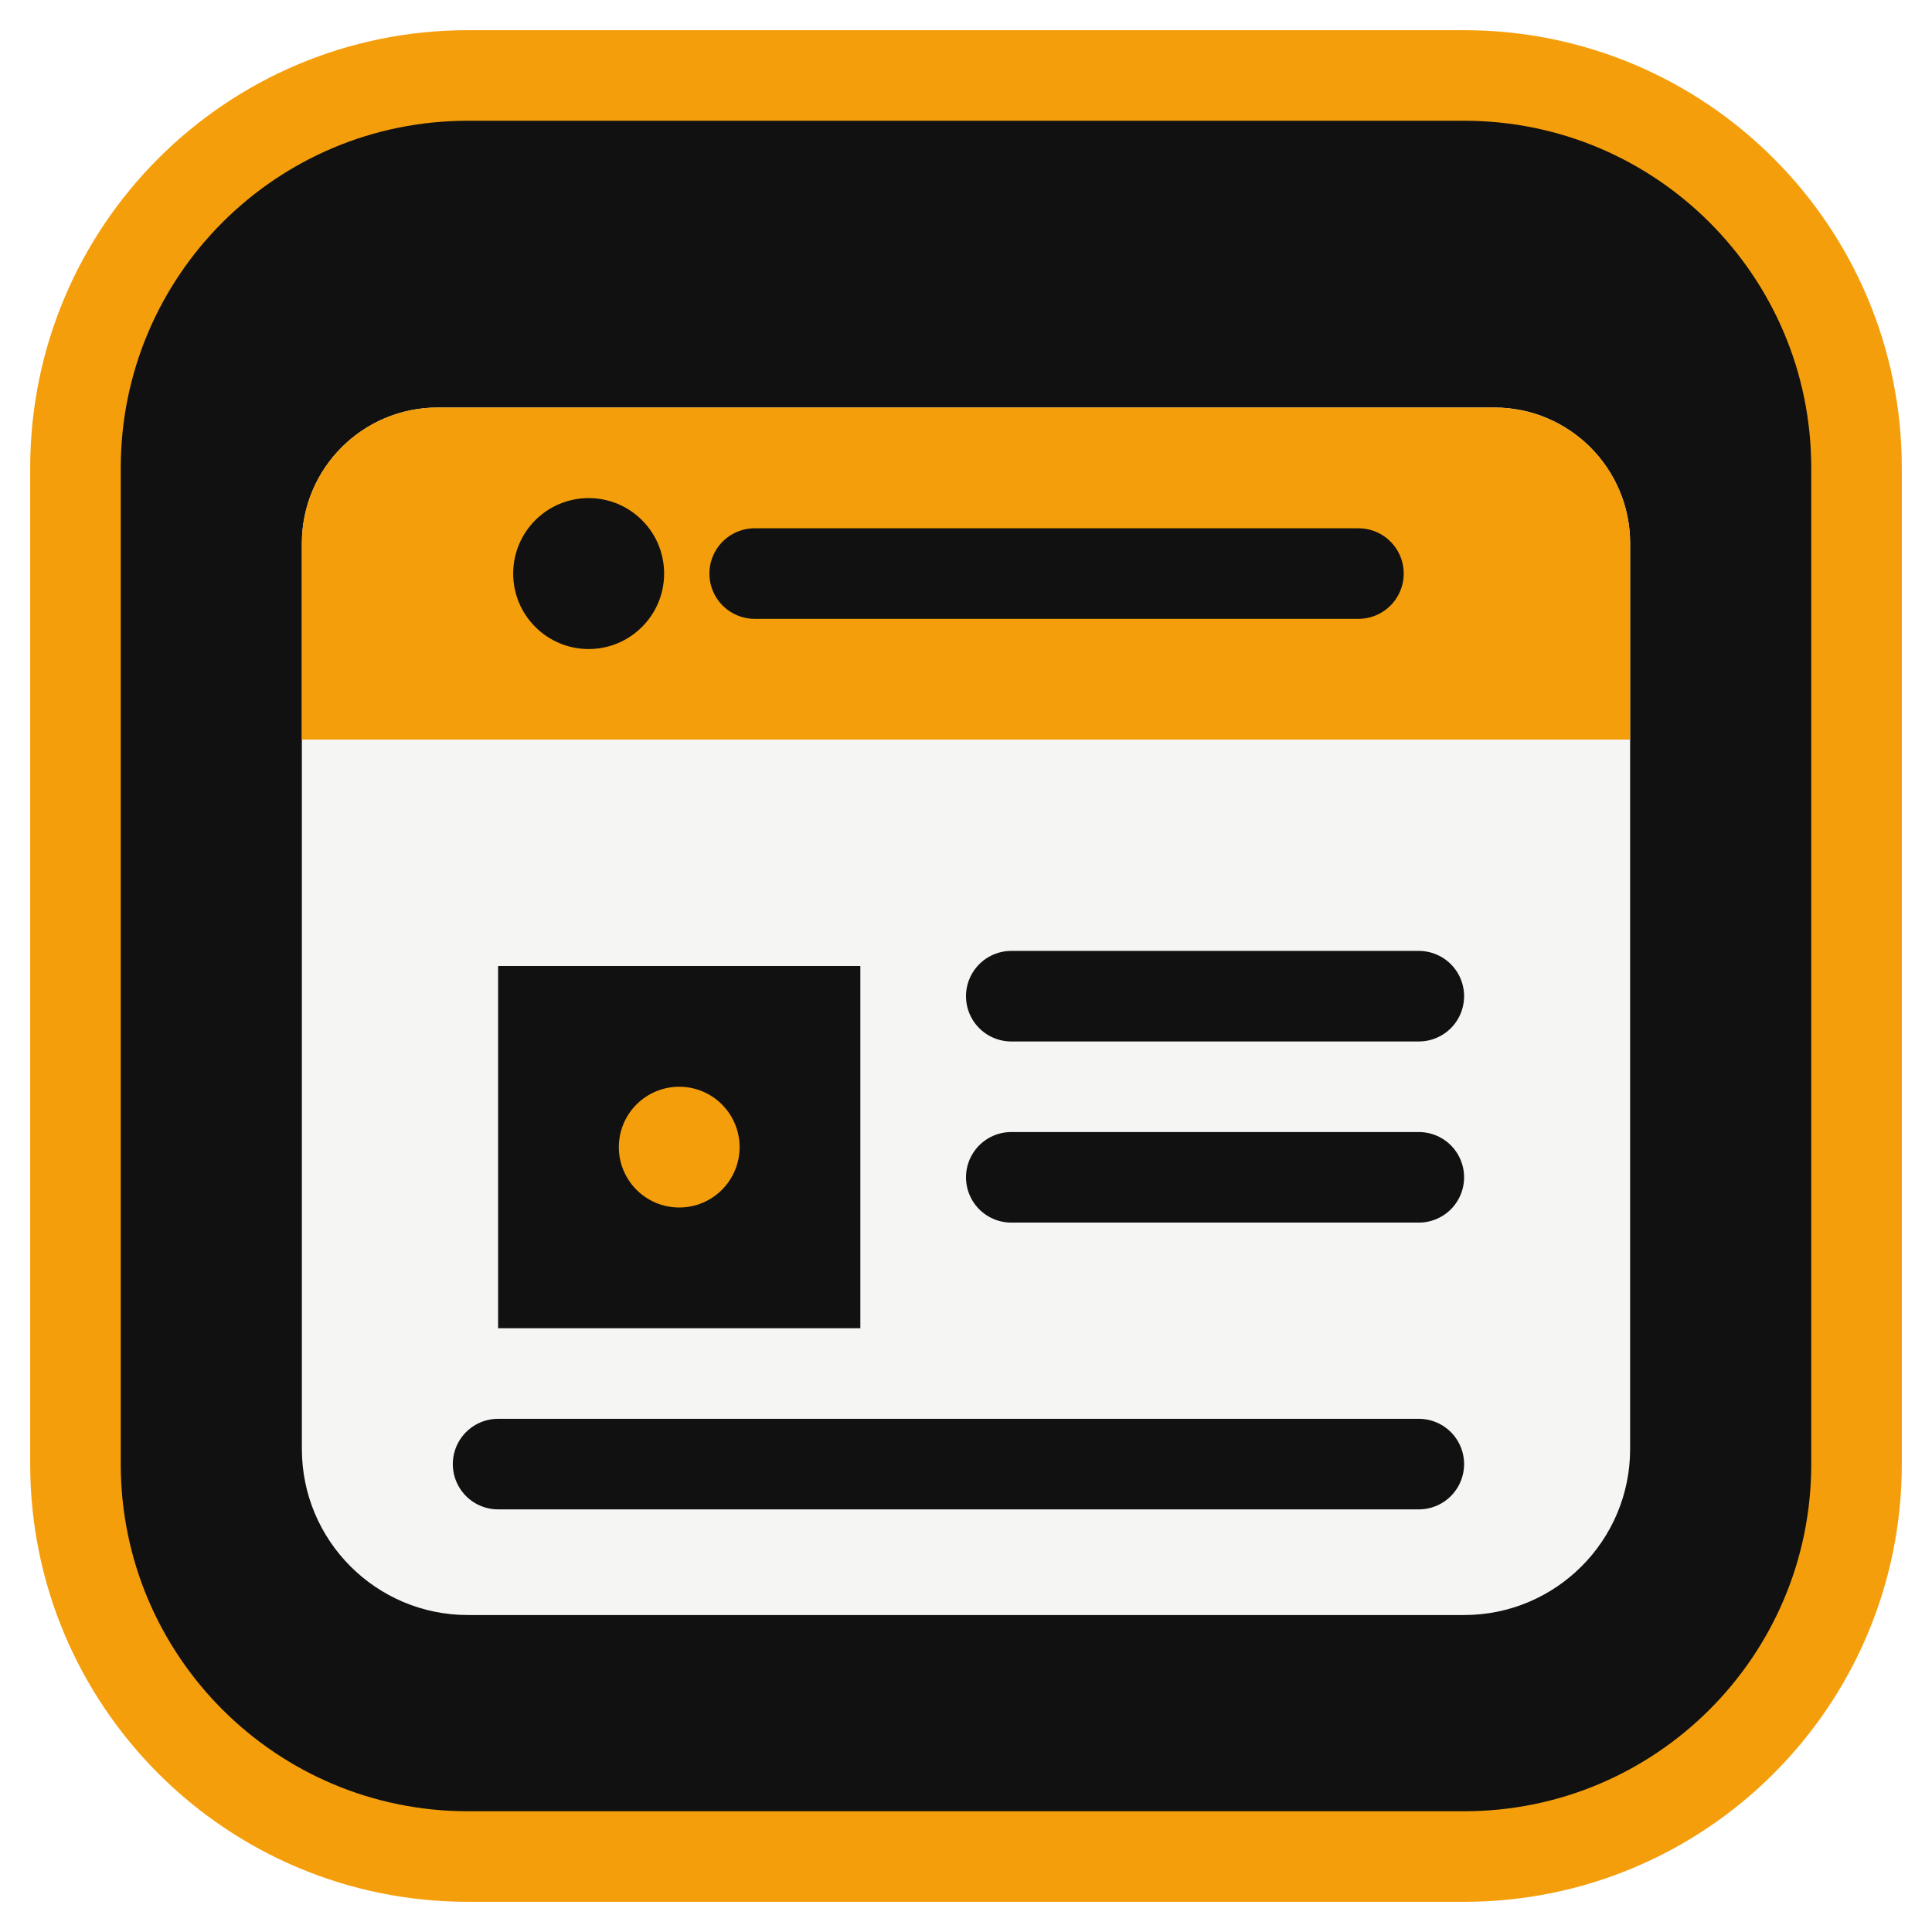
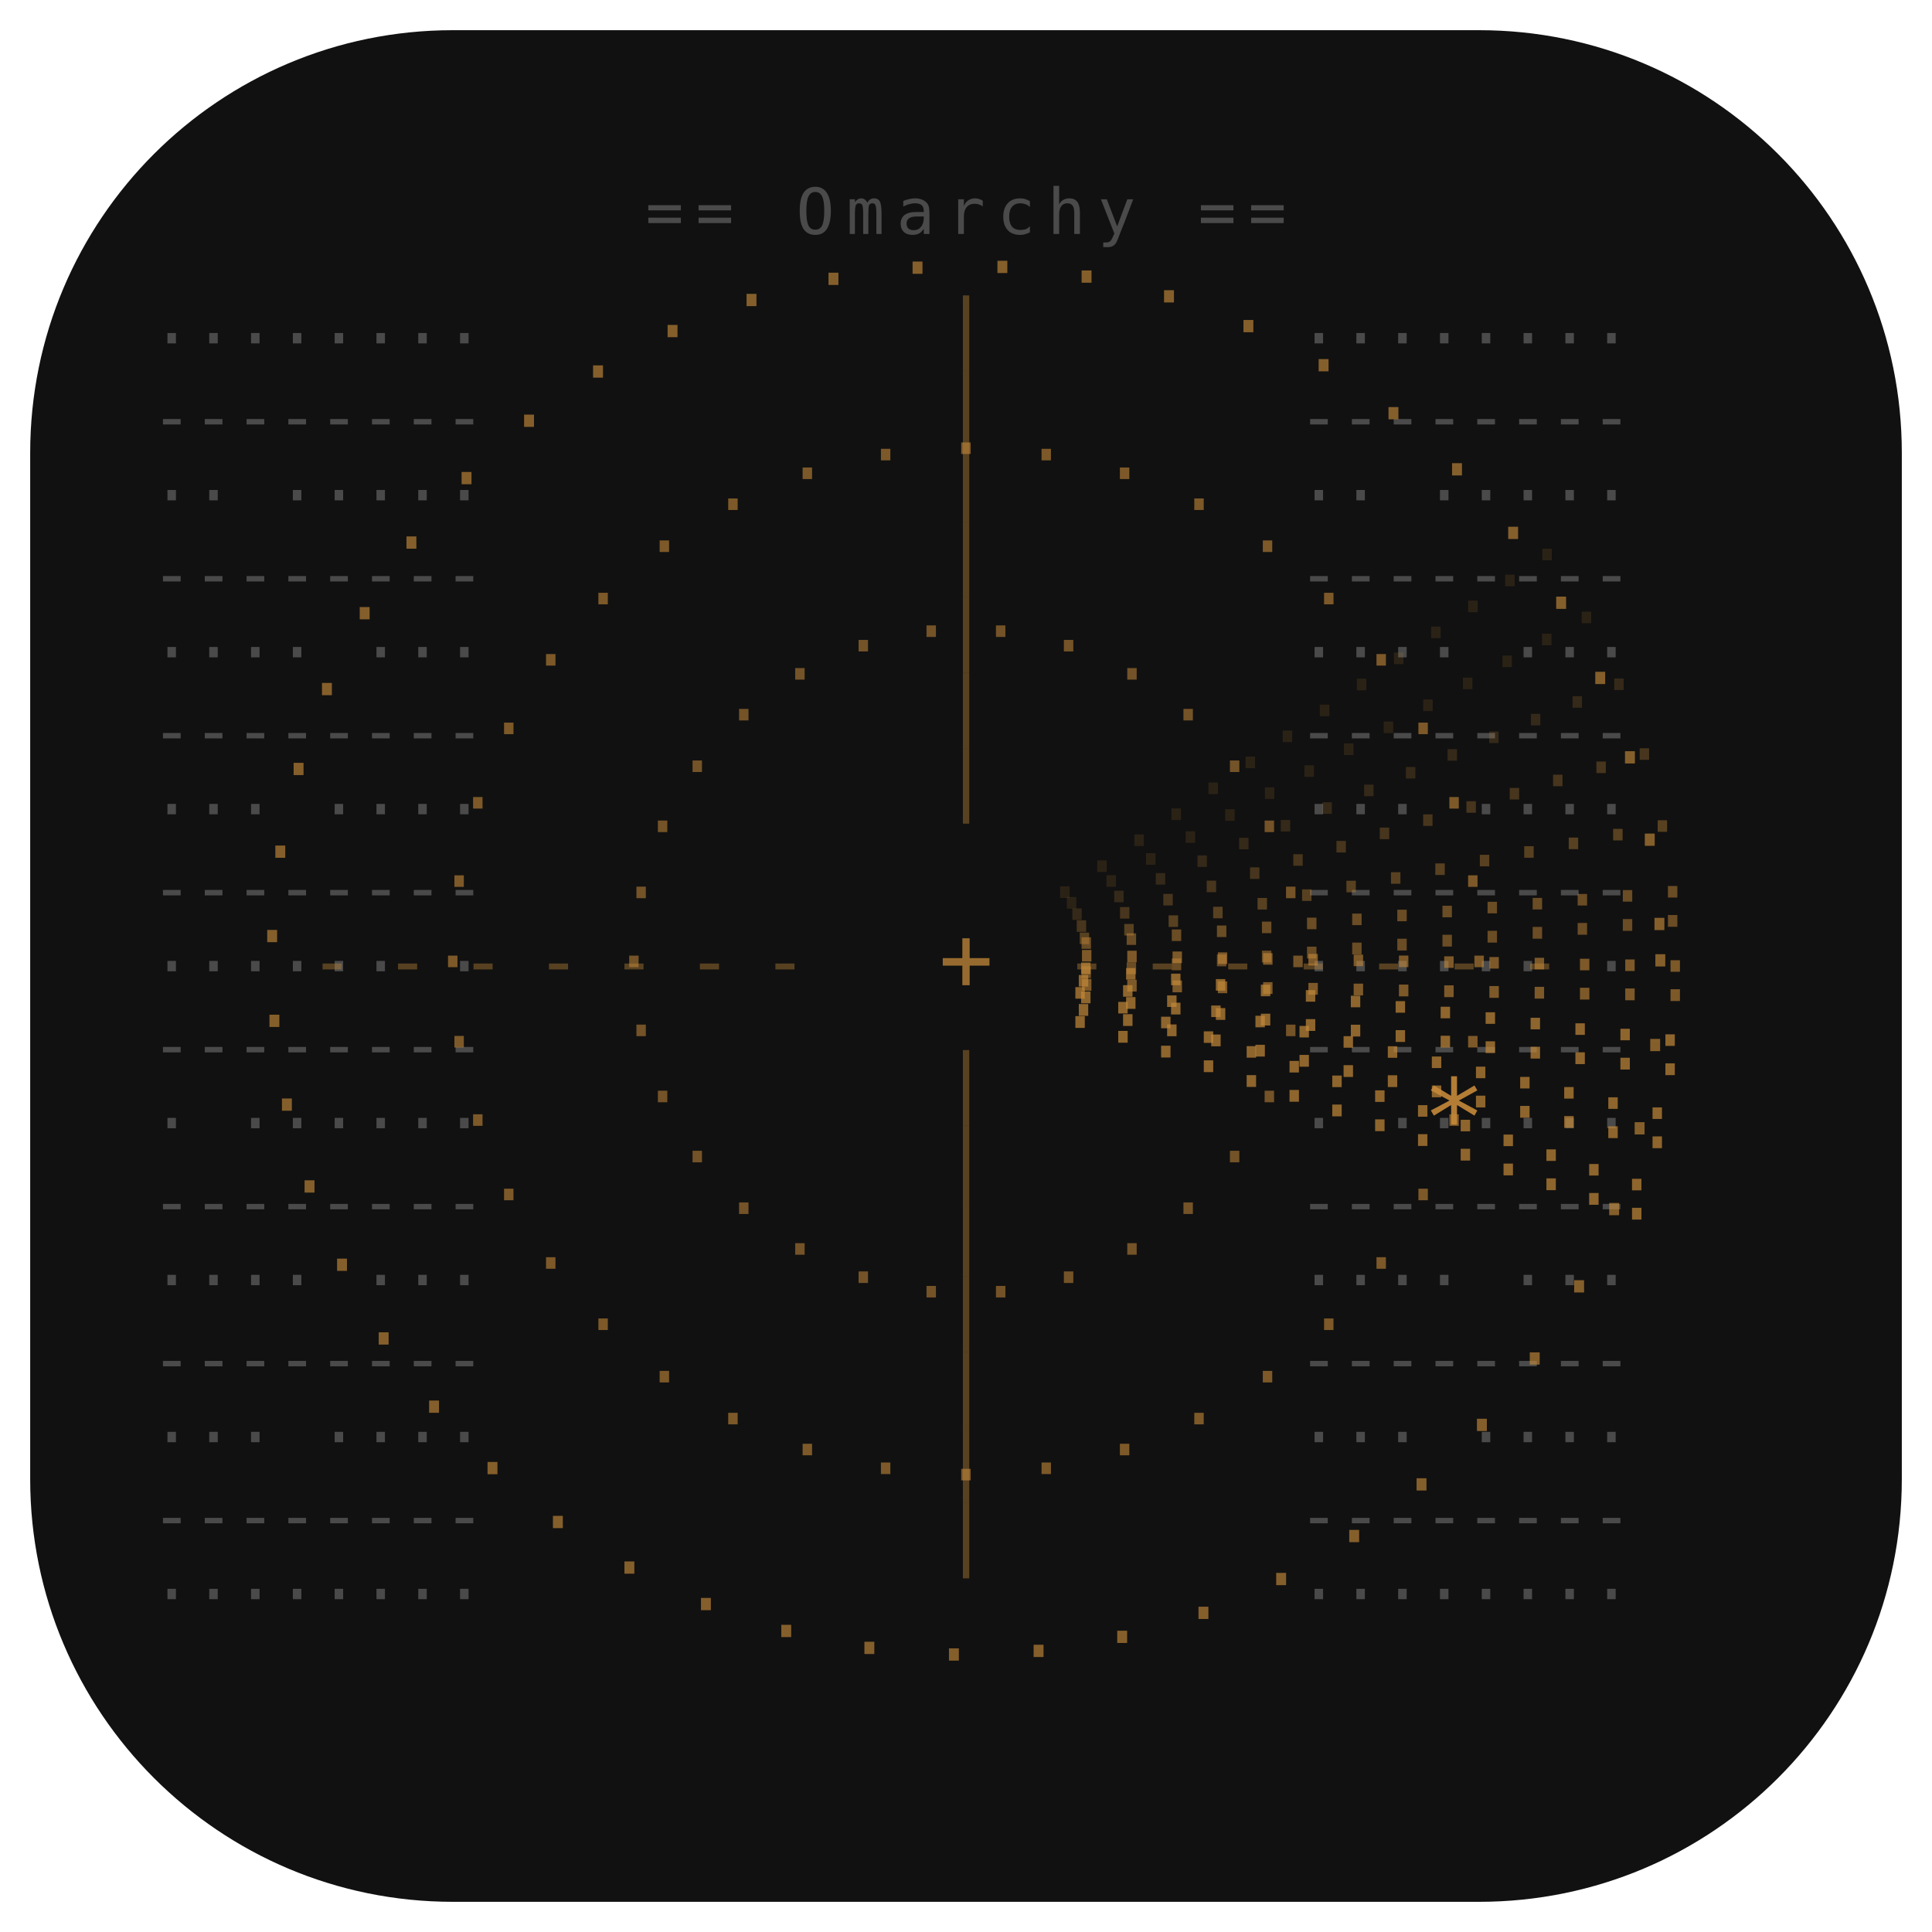
<svg xmlns="http://www.w3.org/2000/svg" viewBox="0 0 128 128" role="img" aria-label="Omarchy News Radar">
-   <rect x="5" y="5" width="118" height="118" rx="26" fill="#111111" stroke="#f59e0b" stroke-width="6" />
-   <path d="M29 27h70a9 9 0 0 1 9 9v60a11 11 0 0 1-11 11H31a11 11 0 0 1-11-11V36a9 9 0 0 1 9-9Z" fill="#f5f5f4" />
-   <path d="M29 27h70a9 9 0 0 1 9 9v13H20V36a9 9 0 0 1 9-9Z" fill="#f59e0b" />
-   <circle cx="39" cy="38" r="5" fill="#111111" />
-   <path d="M50 38h40" stroke="#111111" stroke-width="6" stroke-linecap="round" />
-   <path d="M33 64h24v24H33z" fill="#111111" />
-   <path d="M67 66h27M67 78h27M33 97h61" stroke="#111111" stroke-width="6" stroke-linecap="round" />
-   <circle cx="45" cy="76" r="4" fill="#f59e0b" />
+   <rect x="2" y="2" width="124" height="124" rx="28" fill="#111111" />
+   <g font-family="ui-monospace, SFMono-Regular, Menlo, Consolas, monospace" font-size="4.6" xml:space="preserve">
+     <text x="64" y="15.5" fill="#4a4a4a" font-size="4.2" letter-spacing="0.8" text-anchor="middle">== Omarchy ==</text>
+     <text x="10" y="24.0" fill="#4a4a4a">········</text>
+     <text x="86" y="24.0" fill="#4a4a4a">········</text>
+     <text x="10" y="29.2" fill="#4a4a4a">--------</text>
+     <text x="86" y="29.2" fill="#4a4a4a">--------</text>
+     <text x="10" y="34.4" fill="#4a4a4a">·· ·····</text>
+     <text x="86" y="34.4" fill="#4a4a4a">·· ·····</text>
+     <text x="10" y="39.6" fill="#4a4a4a">--------</text>
+     <text x="86" y="39.6" fill="#4a4a4a">--------</text>
+     <text x="10" y="44.8" fill="#4a4a4a">···· ···</text>
+     <text x="86" y="44.8" fill="#4a4a4a">···· ···</text>
+     <text x="10" y="50.0" fill="#4a4a4a">--------</text>
+     <text x="86" y="50.0" fill="#4a4a4a">--------</text>
+     <text x="10" y="55.2" fill="#4a4a4a">··· ····</text>
+     <text x="86" y="55.2" fill="#4a4a4a">··· ····</text>
+     <text x="10" y="60.4" fill="#4a4a4a">--------</text>
+     <text x="86" y="60.4" fill="#4a4a4a">--------</text>
+     <text x="10" y="65.6" fill="#4a4a4a">······ ·</text>
+     <text x="86" y="65.6" fill="#4a4a4a">······ ·</text>
+     <text x="10" y="70.8" fill="#4a4a4a">--------</text>
+     <text x="86" y="70.8" fill="#4a4a4a">--------</text>
+     <text x="10" y="76.0" fill="#4a4a4a">· ······</text>
+     <text x="86" y="76.0" fill="#4a4a4a">· ······</text>
+     <text x="10" y="81.2" fill="#4a4a4a">--------</text>
+     <text x="86" y="81.2" fill="#4a4a4a">--------</text>
+     <text x="10" y="86.4" fill="#4a4a4a">···· ···</text>
+     <text x="86" y="86.4" fill="#4a4a4a">···· ···</text>
+     <text x="10" y="91.6" fill="#4a4a4a">--------</text>
+     <text x="86" y="91.6" fill="#4a4a4a">--------</text>
+     <text x="10" y="96.8" fill="#4a4a4a">··· ····</text>
+     <text x="86" y="96.8" fill="#4a4a4a">··· ····</text>
+     <text x="10" y="102.0" fill="#4a4a4a">--------</text>
+     <text x="86" y="102.0" fill="#4a4a4a">--------</text>
+     <text x="10" y="107.2" fill="#4a4a4a">········</text>
+     <text x="86" y="107.2" fill="#4a4a4a">········</text>
+     <text x="86.00" y="65.50" fill="#c4893a" fill-opacity="0.55" font-size="5.2" text-anchor="middle">·</text>
+     <text x="85.52" y="70.07" fill="#c4893a" fill-opacity="0.55" font-size="5.2" text-anchor="middle">·</text>
+     <text x="84.10" y="74.45" fill="#c4893a" fill-opacity="0.55" font-size="5.2" text-anchor="middle">·</text>
+     <text x="81.80" y="78.43" fill="#c4893a" fill-opacity="0.55" font-size="5.2" text-anchor="middle">·</text>
+     <text x="78.72" y="81.85" fill="#c4893a" fill-opacity="0.55" font-size="5.2" text-anchor="middle">·</text>
+     <text x="75.00" y="84.55" fill="#c4893a" fill-opacity="0.55" font-size="5.2" text-anchor="middle">·</text>
+     <text x="70.80" y="86.42" fill="#c4893a" fill-opacity="0.55" font-size="5.2" text-anchor="middle">·</text>
+     <text x="66.30" y="87.38" fill="#c4893a" fill-opacity="0.55" font-size="5.2" text-anchor="middle">·</text>
+     <text x="61.70" y="87.38" fill="#c4893a" fill-opacity="0.55" font-size="5.2" text-anchor="middle">·</text>
+     <text x="57.20" y="86.42" fill="#c4893a" fill-opacity="0.55" font-size="5.2" text-anchor="middle">·</text>
+     <text x="53.00" y="84.55" fill="#c4893a" fill-opacity="0.55" font-size="5.2" text-anchor="middle">·</text>
+     <text x="49.28" y="81.85" fill="#c4893a" fill-opacity="0.55" font-size="5.2" text-anchor="middle">·</text>
+     <text x="46.20" y="78.43" fill="#c4893a" fill-opacity="0.55" font-size="5.2" text-anchor="middle">·</text>
+     <text x="43.90" y="74.45" fill="#c4893a" fill-opacity="0.55" font-size="5.2" text-anchor="middle">·</text>
+     <text x="42.48" y="70.07" fill="#c4893a" fill-opacity="0.55" font-size="5.2" text-anchor="middle">·</text>
+     <text x="42.00" y="65.50" fill="#c4893a" fill-opacity="0.55" font-size="5.2" text-anchor="middle">·</text>
+     <text x="42.48" y="60.93" fill="#c4893a" fill-opacity="0.55" font-size="5.2" text-anchor="middle">·</text>
+     <text x="43.90" y="56.55" fill="#c4893a" fill-opacity="0.55" font-size="5.2" text-anchor="middle">·</text>
+     <text x="46.20" y="52.57" fill="#c4893a" fill-opacity="0.55" font-size="5.2" text-anchor="middle">·</text>
+     <text x="49.28" y="49.15" fill="#c4893a" fill-opacity="0.55" font-size="5.2" text-anchor="middle">·</text>
+     <text x="53.00" y="46.45" fill="#c4893a" fill-opacity="0.55" font-size="5.2" text-anchor="middle">·</text>
+     <text x="57.20" y="44.58" fill="#c4893a" fill-opacity="0.55" font-size="5.2" text-anchor="middle">·</text>
+     <text x="61.70" y="43.62" fill="#c4893a" fill-opacity="0.55" font-size="5.2" text-anchor="middle">·</text>
+     <text x="66.30" y="43.62" fill="#c4893a" fill-opacity="0.55" font-size="5.2" text-anchor="middle">·</text>
+     <text x="70.80" y="44.58" fill="#c4893a" fill-opacity="0.55" font-size="5.2" text-anchor="middle">·</text>
+     <text x="75.00" y="46.45" fill="#c4893a" fill-opacity="0.55" font-size="5.2" text-anchor="middle">·</text>
+     <text x="78.72" y="49.15" fill="#c4893a" fill-opacity="0.55" font-size="5.2" text-anchor="middle">·</text>
+     <text x="81.80" y="52.57" fill="#c4893a" fill-opacity="0.55" font-size="5.2" text-anchor="middle">·</text>
+     <text x="84.10" y="56.55" fill="#c4893a" fill-opacity="0.55" font-size="5.2" text-anchor="middle">·</text>
+     <text x="85.52" y="60.93" fill="#c4893a" fill-opacity="0.55" font-size="5.2" text-anchor="middle">·</text>
+     <text x="98.00" y="65.50" fill="#c4893a" fill-opacity="0.6" font-size="5.2" text-anchor="middle">·</text>
+     <text x="97.58" y="70.82" fill="#c4893a" fill-opacity="0.6" font-size="5.2" text-anchor="middle">·</text>
+     <text x="96.34" y="76.01" fill="#c4893a" fill-opacity="0.6" font-size="5.2" text-anchor="middle">·</text>
+     <text x="94.29" y="80.94" fill="#c4893a" fill-opacity="0.6" font-size="5.2" text-anchor="middle">·</text>
+     <text x="91.51" y="85.48" fill="#c4893a" fill-opacity="0.6" font-size="5.2" text-anchor="middle">·</text>
+     <text x="88.04" y="89.54" fill="#c4893a" fill-opacity="0.6" font-size="5.2" text-anchor="middle">·</text>
+     <text x="83.98" y="93.01" fill="#c4893a" fill-opacity="0.6" font-size="5.2" text-anchor="middle">·</text>
+     <text x="79.44" y="95.79" fill="#c4893a" fill-opacity="0.6" font-size="5.2" text-anchor="middle">·</text>
+     <text x="74.51" y="97.84" fill="#c4893a" fill-opacity="0.6" font-size="5.2" text-anchor="middle">·</text>
+     <text x="69.32" y="99.08" fill="#c4893a" fill-opacity="0.6" font-size="5.2" text-anchor="middle">·</text>
+     <text x="64.00" y="99.50" fill="#c4893a" fill-opacity="0.6" font-size="5.2" text-anchor="middle">·</text>
+     <text x="58.68" y="99.08" fill="#c4893a" fill-opacity="0.6" font-size="5.2" text-anchor="middle">·</text>
+     <text x="53.49" y="97.84" fill="#c4893a" fill-opacity="0.6" font-size="5.2" text-anchor="middle">·</text>
+     <text x="48.56" y="95.79" fill="#c4893a" fill-opacity="0.6" font-size="5.2" text-anchor="middle">·</text>
+     <text x="44.02" y="93.01" fill="#c4893a" fill-opacity="0.6" font-size="5.2" text-anchor="middle">·</text>
+     <text x="39.96" y="89.54" fill="#c4893a" fill-opacity="0.6" font-size="5.2" text-anchor="middle">·</text>
+     <text x="36.49" y="85.48" fill="#c4893a" fill-opacity="0.6" font-size="5.2" text-anchor="middle">·</text>
+     <text x="33.71" y="80.94" fill="#c4893a" fill-opacity="0.6" font-size="5.2" text-anchor="middle">·</text>
+     <text x="31.66" y="76.01" fill="#c4893a" fill-opacity="0.6" font-size="5.2" text-anchor="middle">·</text>
+     <text x="30.42" y="70.82" fill="#c4893a" fill-opacity="0.6" font-size="5.2" text-anchor="middle">·</text>
+     <text x="30.00" y="65.50" fill="#c4893a" fill-opacity="0.6" font-size="5.2" text-anchor="middle">·</text>
+     <text x="30.42" y="60.18" fill="#c4893a" fill-opacity="0.6" font-size="5.2" text-anchor="middle">·</text>
+     <text x="31.66" y="54.99" fill="#c4893a" fill-opacity="0.6" font-size="5.2" text-anchor="middle">·</text>
+     <text x="33.71" y="50.06" fill="#c4893a" fill-opacity="0.6" font-size="5.2" text-anchor="middle">·</text>
+     <text x="36.49" y="45.52" fill="#c4893a" fill-opacity="0.6" font-size="5.2" text-anchor="middle">·</text>
+     <text x="39.96" y="41.46" fill="#c4893a" fill-opacity="0.6" font-size="5.2" text-anchor="middle">·</text>
+     <text x="44.02" y="37.99" fill="#c4893a" fill-opacity="0.6" font-size="5.2" text-anchor="middle">·</text>
+     <text x="48.56" y="35.21" fill="#c4893a" fill-opacity="0.6" font-size="5.2" text-anchor="middle">·</text>
+     <text x="53.49" y="33.16" fill="#c4893a" fill-opacity="0.6" font-size="5.2" text-anchor="middle">·</text>
+     <text x="58.68" y="31.92" fill="#c4893a" fill-opacity="0.6" font-size="5.2" text-anchor="middle">·</text>
+     <text x="64.00" y="31.50" fill="#c4893a" fill-opacity="0.6" font-size="5.2" text-anchor="middle">·</text>
+     <text x="69.32" y="31.92" fill="#c4893a" fill-opacity="0.6" font-size="5.2" text-anchor="middle">·</text>
+     <text x="74.51" y="33.16" fill="#c4893a" fill-opacity="0.6" font-size="5.2" text-anchor="middle">·</text>
+     <text x="79.44" y="35.21" fill="#c4893a" fill-opacity="0.6" font-size="5.2" text-anchor="middle">·</text>
+     <text x="83.98" y="37.99" fill="#c4893a" fill-opacity="0.6" font-size="5.2" text-anchor="middle">·</text>
+     <text x="88.04" y="41.46" fill="#c4893a" fill-opacity="0.6" font-size="5.2" text-anchor="middle">·</text>
+     <text x="91.51" y="45.52" fill="#c4893a" fill-opacity="0.6" font-size="5.2" text-anchor="middle">·</text>
+     <text x="94.29" y="50.06" fill="#c4893a" fill-opacity="0.6" font-size="5.2" text-anchor="middle">·</text>
+     <text x="96.34" y="54.99" fill="#c4893a" fill-opacity="0.6" font-size="5.2" text-anchor="middle">·</text>
+     <text x="97.58" y="60.18" fill="#c4893a" fill-opacity="0.6" font-size="5.2" text-anchor="middle">·</text>
+     <text x="110.00" y="65.50" fill="#c4893a" fill-opacity="0.65" font-size="5.4" text-anchor="middle">·</text>
+     <text x="109.66" y="71.11" fill="#c4893a" fill-opacity="0.65" font-size="5.4" text-anchor="middle">·</text>
+     <text x="108.63" y="76.63" fill="#c4893a" fill-opacity="0.65" font-size="5.4" text-anchor="middle">·</text>
+     <text x="106.94" y="81.98" fill="#c4893a" fill-opacity="0.65" font-size="5.4" text-anchor="middle">·</text>
+     <text x="104.62" y="87.10" fill="#c4893a" fill-opacity="0.65" font-size="5.4" text-anchor="middle">·</text>
+     <text x="101.68" y="91.88" fill="#c4893a" fill-opacity="0.65" font-size="5.4" text-anchor="middle">·</text>
+     <text x="98.18" y="96.28" fill="#c4893a" fill-opacity="0.65" font-size="5.4" text-anchor="middle">·</text>
+     <text x="94.18" y="100.22" fill="#c4893a" fill-opacity="0.65" font-size="5.4" text-anchor="middle">·</text>
+     <text x="89.72" y="103.64" fill="#c4893a" fill-opacity="0.65" font-size="5.4" text-anchor="middle">·</text>
+     <text x="84.88" y="106.49" fill="#c4893a" fill-opacity="0.65" font-size="5.4" text-anchor="middle">·</text>
+     <text x="79.73" y="108.73" fill="#c4893a" fill-opacity="0.65" font-size="5.4" text-anchor="middle">·</text>
+     <text x="74.35" y="110.32" fill="#c4893a" fill-opacity="0.65" font-size="5.4" text-anchor="middle">·</text>
+     <text x="68.81" y="111.25" fill="#c4893a" fill-opacity="0.65" font-size="5.4" text-anchor="middle">·</text>
+     <text x="63.20" y="111.49" fill="#c4893a" fill-opacity="0.65" font-size="5.4" text-anchor="middle">·</text>
+     <text x="57.60" y="111.05" fill="#c4893a" fill-opacity="0.65" font-size="5.4" text-anchor="middle">·</text>
+     <text x="52.09" y="109.93" fill="#c4893a" fill-opacity="0.65" font-size="5.4" text-anchor="middle">·</text>
+     <text x="46.77" y="108.15" fill="#c4893a" fill-opacity="0.65" font-size="5.4" text-anchor="middle">·</text>
+     <text x="41.70" y="105.73" fill="#c4893a" fill-opacity="0.65" font-size="5.4" text-anchor="middle">·</text>
+     <text x="36.96" y="102.71" fill="#c4893a" fill-opacity="0.65" font-size="5.4" text-anchor="middle">·</text>
+     <text x="32.63" y="99.14" fill="#c4893a" fill-opacity="0.65" font-size="5.4" text-anchor="middle">·</text>
+     <text x="28.76" y="95.07" fill="#c4893a" fill-opacity="0.65" font-size="5.4" text-anchor="middle">·</text>
+     <text x="25.42" y="90.55" fill="#c4893a" fill-opacity="0.65" font-size="5.4" text-anchor="middle">·</text>
+     <text x="22.66" y="85.67" fill="#c4893a" fill-opacity="0.65" font-size="5.4" text-anchor="middle">·</text>
+     <text x="20.51" y="80.48" fill="#c4893a" fill-opacity="0.65" font-size="5.4" text-anchor="middle">·</text>
+     <text x="19.01" y="75.06" fill="#c4893a" fill-opacity="0.65" font-size="5.4" text-anchor="middle">·</text>
+     <text x="18.18" y="69.51" fill="#c4893a" fill-opacity="0.65" font-size="5.4" text-anchor="middle">·</text>
+     <text x="18.03" y="63.89" fill="#c4893a" fill-opacity="0.65" font-size="5.4" text-anchor="middle">·</text>
+     <text x="18.57" y="58.30" fill="#c4893a" fill-opacity="0.65" font-size="5.4" text-anchor="middle">·</text>
+     <text x="19.78" y="52.82" fill="#c4893a" fill-opacity="0.65" font-size="5.4" text-anchor="middle">·</text>
+     <text x="21.66" y="47.53" fill="#c4893a" fill-opacity="0.65" font-size="5.4" text-anchor="middle">·</text>
+     <text x="24.16" y="42.50" fill="#c4893a" fill-opacity="0.65" font-size="5.4" text-anchor="middle">·</text>
+     <text x="27.26" y="37.82" fill="#c4893a" fill-opacity="0.65" font-size="5.4" text-anchor="middle">·</text>
+     <text x="30.91" y="33.55" fill="#c4893a" fill-opacity="0.65" font-size="5.4" text-anchor="middle">·</text>
+     <text x="35.05" y="29.75" fill="#c4893a" fill-opacity="0.65" font-size="5.4" text-anchor="middle">·</text>
+     <text x="39.62" y="26.49" fill="#c4893a" fill-opacity="0.65" font-size="5.4" text-anchor="middle">·</text>
+     <text x="44.56" y="23.81" fill="#c4893a" fill-opacity="0.65" font-size="5.4" text-anchor="middle">·</text>
+     <text x="49.79" y="21.75" fill="#c4893a" fill-opacity="0.65" font-size="5.4" text-anchor="middle">·</text>
+     <text x="55.22" y="20.35" fill="#c4893a" fill-opacity="0.65" font-size="5.4" text-anchor="middle">·</text>
+     <text x="60.79" y="19.61" fill="#c4893a" fill-opacity="0.65" font-size="5.4" text-anchor="middle">·</text>
+     <text x="66.41" y="19.56" fill="#c4893a" fill-opacity="0.65" font-size="5.4" text-anchor="middle">·</text>
+     <text x="71.99" y="20.20" fill="#c4893a" fill-opacity="0.65" font-size="5.4" text-anchor="middle">·</text>
+     <text x="77.45" y="21.51" fill="#c4893a" fill-opacity="0.65" font-size="5.4" text-anchor="middle">·</text>
+     <text x="82.71" y="23.48" fill="#c4893a" fill-opacity="0.65" font-size="5.4" text-anchor="middle">·</text>
+     <text x="87.69" y="26.07" fill="#c4893a" fill-opacity="0.65" font-size="5.4" text-anchor="middle">·</text>
+     <text x="92.32" y="29.25" fill="#c4893a" fill-opacity="0.65" font-size="5.4" text-anchor="middle">·</text>
+     <text x="96.53" y="32.97" fill="#c4893a" fill-opacity="0.65" font-size="5.4" text-anchor="middle">·</text>
+     <text x="100.25" y="37.18" fill="#c4893a" fill-opacity="0.65" font-size="5.4" text-anchor="middle">·</text>
+     <text x="103.43" y="41.81" fill="#c4893a" fill-opacity="0.65" font-size="5.4" text-anchor="middle">·</text>
+     <text x="106.02" y="46.79" fill="#c4893a" fill-opacity="0.65" font-size="5.4" text-anchor="middle">·</text>
+     <text x="107.99" y="52.05" fill="#c4893a" fill-opacity="0.65" font-size="5.4" text-anchor="middle">·</text>
+     <text x="109.30" y="57.51" fill="#c4893a" fill-opacity="0.65" font-size="5.4" text-anchor="middle">·</text>
+     <text x="109.94" y="63.09" fill="#c4893a" fill-opacity="0.65" font-size="5.4" text-anchor="middle">·</text>
+     <text x="22" y="65.4" fill="#c4893a" fill-opacity="0.4" font-size="5" text-anchor="middle">-</text>
+     <text x="27" y="65.4" fill="#c4893a" fill-opacity="0.4" font-size="5" text-anchor="middle">-</text>
+     <text x="32" y="65.4" fill="#c4893a" fill-opacity="0.4" font-size="5" text-anchor="middle">-</text>
+     <text x="37" y="65.4" fill="#c4893a" fill-opacity="0.4" font-size="5" text-anchor="middle">-</text>
+     <text x="42" y="65.4" fill="#c4893a" fill-opacity="0.4" font-size="5" text-anchor="middle">-</text>
+     <text x="47" y="65.4" fill="#c4893a" fill-opacity="0.4" font-size="5" text-anchor="middle">-</text>
+     <text x="52" y="65.4" fill="#c4893a" fill-opacity="0.4" font-size="5" text-anchor="middle">-</text>
+     <text x="72" y="65.4" fill="#c4893a" fill-opacity="0.4" font-size="5" text-anchor="middle">-</text>
+     <text x="77" y="65.4" fill="#c4893a" fill-opacity="0.4" font-size="5" text-anchor="middle">-</text>
+     <text x="82" y="65.4" fill="#c4893a" fill-opacity="0.4" font-size="5" text-anchor="middle">-</text>
+     <text x="87" y="65.4" fill="#c4893a" fill-opacity="0.4" font-size="5" text-anchor="middle">-</text>
+     <text x="92" y="65.4" fill="#c4893a" fill-opacity="0.4" font-size="5" text-anchor="middle">-</text>
+     <text x="97" y="65.4" fill="#c4893a" fill-opacity="0.4" font-size="5" text-anchor="middle">-</text>
+     <text x="102" y="65.4" fill="#c4893a" fill-opacity="0.4" font-size="5" text-anchor="middle">-</text>
+     <text x="64.0" y="23.4" fill="#c4893a" fill-opacity="0.4" font-size="5" text-anchor="middle">|</text>
+     <text x="64.0" y="28.4" fill="#c4893a" fill-opacity="0.4" font-size="5" text-anchor="middle">|</text>
+     <text x="64.0" y="33.4" fill="#c4893a" fill-opacity="0.4" font-size="5" text-anchor="middle">|</text>
+     <text x="64.0" y="38.4" fill="#c4893a" fill-opacity="0.4" font-size="5" text-anchor="middle">|</text>
+     <text x="64.0" y="43.4" fill="#c4893a" fill-opacity="0.4" font-size="5" text-anchor="middle">|</text>
+     <text x="64.0" y="48.4" fill="#c4893a" fill-opacity="0.4" font-size="5" text-anchor="middle">|</text>
+     <text x="64.0" y="53.4" fill="#c4893a" fill-opacity="0.4" font-size="5" text-anchor="middle">|</text>
+     <text x="64.0" y="73.4" fill="#c4893a" fill-opacity="0.4" font-size="5" text-anchor="middle">|</text>
+     <text x="64.0" y="78.4" fill="#c4893a" fill-opacity="0.4" font-size="5" text-anchor="middle">|</text>
+     <text x="64.0" y="83.4" fill="#c4893a" fill-opacity="0.4" font-size="5" text-anchor="middle">|</text>
+     <text x="64.0" y="88.4" fill="#c4893a" fill-opacity="0.4" font-size="5" text-anchor="middle">|</text>
+     <text x="64.0" y="93.4" fill="#c4893a" fill-opacity="0.4" font-size="5" text-anchor="middle">|</text>
+     <text x="64.0" y="98.4" fill="#c4893a" fill-opacity="0.4" font-size="5" text-anchor="middle">|</text>
+     <text x="64.0" y="103.4" fill="#c4893a" fill-opacity="0.4" font-size="5" text-anchor="middle">|</text>
+     <text x="64.0" y="65.6" fill="#c4893a" fill-opacity="0.75" font-size="6" text-anchor="middle">+</text>
+     <text x="70.55" y="60.91" fill="#c4893a" fill-opacity="0.15" font-size="5.2" text-anchor="middle">·</text>
+     <text x="71.00" y="61.62" fill="#c4893a" fill-opacity="0.15" font-size="5.2" text-anchor="middle">·</text>
+     <text x="71.36" y="62.37" fill="#c4893a" fill-opacity="0.20" font-size="5.2" text-anchor="middle">·</text>
+     <text x="71.65" y="63.16" fill="#c4893a" fill-opacity="0.30" font-size="5.2" text-anchor="middle">·</text>
+     <text x="71.85" y="63.97" fill="#c4893a" fill-opacity="0.40" font-size="5.2" text-anchor="middle">·</text>
+     <text x="71.97" y="64.80" fill="#c4893a" fill-opacity="0.50" font-size="5.2" text-anchor="middle">:</text>
+     <text x="72.00" y="65.64" fill="#c4893a" fill-opacity="0.60" font-size="5.2" text-anchor="middle">:</text>
+     <text x="71.94" y="66.47" fill="#c4893a" fill-opacity="0.70" font-size="5.2" text-anchor="middle">:</text>
+     <text x="71.79" y="67.30" fill="#c4893a" fill-opacity="0.70" font-size="5.2" text-anchor="middle">:</text>
+     <text x="71.56" y="68.10" fill="#c4893a" fill-opacity="0.70" font-size="5.2" text-anchor="middle">:</text>
+     <text x="73.01" y="59.19" fill="#c4893a" fill-opacity="0.15" font-size="5.2" text-anchor="middle">·</text>
+     <text x="73.62" y="60.17" fill="#c4893a" fill-opacity="0.15" font-size="5.2" text-anchor="middle">·</text>
+     <text x="74.13" y="61.20" fill="#c4893a" fill-opacity="0.20" font-size="5.2" text-anchor="middle">·</text>
+     <text x="74.52" y="62.28" fill="#c4893a" fill-opacity="0.30" font-size="5.2" text-anchor="middle">·</text>
+     <text x="74.80" y="63.40" fill="#c4893a" fill-opacity="0.40" font-size="5.2" text-anchor="middle">·</text>
+     <text x="74.96" y="64.54" fill="#c4893a" fill-opacity="0.50" font-size="5.2" text-anchor="middle">:</text>
+     <text x="75.00" y="65.69" fill="#c4893a" fill-opacity="0.60" font-size="5.2" text-anchor="middle">:</text>
+     <text x="74.92" y="66.84" fill="#c4893a" fill-opacity="0.70" font-size="5.2" text-anchor="middle">:</text>
+     <text x="74.72" y="67.97" fill="#c4893a" fill-opacity="0.70" font-size="5.2" text-anchor="middle">:</text>
+     <text x="74.40" y="69.08" fill="#c4893a" fill-opacity="0.70" font-size="5.2" text-anchor="middle">:</text>
+     <text x="75.47" y="57.47" fill="#c4893a" fill-opacity="0.15" font-size="5.2" text-anchor="middle">·</text>
+     <text x="76.24" y="58.71" fill="#c4893a" fill-opacity="0.15" font-size="5.2" text-anchor="middle">·</text>
+     <text x="76.89" y="60.03" fill="#c4893a" fill-opacity="0.20" font-size="5.2" text-anchor="middle">·</text>
+     <text x="77.39" y="61.41" fill="#c4893a" fill-opacity="0.30" font-size="5.2" text-anchor="middle">·</text>
+     <text x="77.74" y="62.83" fill="#c4893a" fill-opacity="0.40" font-size="5.2" text-anchor="middle">·</text>
+     <text x="77.95" y="64.28" fill="#c4893a" fill-opacity="0.50" font-size="5.2" text-anchor="middle">:</text>
+     <text x="78.00" y="65.74" fill="#c4893a" fill-opacity="0.60" font-size="5.2" text-anchor="middle">:</text>
+     <text x="77.90" y="67.21" fill="#c4893a" fill-opacity="0.70" font-size="5.2" text-anchor="middle">:</text>
+     <text x="77.64" y="68.65" fill="#c4893a" fill-opacity="0.70" font-size="5.2" text-anchor="middle">:</text>
+     <text x="77.24" y="70.06" fill="#c4893a" fill-opacity="0.70" font-size="5.2" text-anchor="middle">:</text>
+     <text x="77.93" y="55.75" fill="#c4893a" fill-opacity="0.15" font-size="5.2" text-anchor="middle">·</text>
+     <text x="78.87" y="57.26" fill="#c4893a" fill-opacity="0.15" font-size="5.2" text-anchor="middle">·</text>
+     <text x="79.65" y="58.86" fill="#c4893a" fill-opacity="0.20" font-size="5.2" text-anchor="middle">·</text>
+     <text x="80.26" y="60.53" fill="#c4893a" fill-opacity="0.30" font-size="5.2" text-anchor="middle">·</text>
+     <text x="80.69" y="62.26" fill="#c4893a" fill-opacity="0.40" font-size="5.2" text-anchor="middle">·</text>
+     <text x="80.94" y="64.02" fill="#c4893a" fill-opacity="0.50" font-size="5.2" text-anchor="middle">:</text>
+     <text x="81.00" y="65.80" fill="#c4893a" fill-opacity="0.60" font-size="5.2" text-anchor="middle">:</text>
+     <text x="80.87" y="67.57" fill="#c4893a" fill-opacity="0.70" font-size="5.2" text-anchor="middle">:</text>
+     <text x="80.56" y="69.32" fill="#c4893a" fill-opacity="0.70" font-size="5.2" text-anchor="middle">:</text>
+     <text x="80.07" y="71.03" fill="#c4893a" fill-opacity="0.70" font-size="5.2" text-anchor="middle">:</text>
+     <text x="80.38" y="54.03" fill="#c4893a" fill-opacity="0.15" font-size="5.2" text-anchor="middle">·</text>
+     <text x="81.49" y="55.80" fill="#c4893a" fill-opacity="0.15" font-size="5.2" text-anchor="middle">·</text>
+     <text x="82.41" y="57.69" fill="#c4893a" fill-opacity="0.20" font-size="5.2" text-anchor="middle">·</text>
+     <text x="83.13" y="59.65" fill="#c4893a" fill-opacity="0.30" font-size="5.2" text-anchor="middle">·</text>
+     <text x="83.63" y="61.68" fill="#c4893a" fill-opacity="0.40" font-size="5.2" text-anchor="middle">·</text>
+     <text x="83.92" y="63.76" fill="#c4893a" fill-opacity="0.50" font-size="5.2" text-anchor="middle">:</text>
+     <text x="84.00" y="65.85" fill="#c4893a" fill-opacity="0.60" font-size="5.2" text-anchor="middle">:</text>
+     <text x="83.85" y="67.94" fill="#c4893a" fill-opacity="0.70" font-size="5.2" text-anchor="middle">:</text>
+     <text x="83.49" y="70.00" fill="#c4893a" fill-opacity="0.70" font-size="5.2" text-anchor="middle">:</text>
+     <text x="82.91" y="72.01" fill="#c4893a" fill-opacity="0.70" font-size="5.2" text-anchor="middle">:</text>
+     <text x="82.84" y="52.31" fill="#c4893a" fill-opacity="0.15" font-size="5.2" text-anchor="middle">·</text>
+     <text x="84.12" y="54.35" fill="#c4893a" fill-opacity="0.15" font-size="5.2" text-anchor="middle">·</text>
+     <text x="85.17" y="56.51" fill="#c4893a" fill-opacity="0.20" font-size="5.2" text-anchor="middle">·</text>
+     <text x="86.00" y="58.78" fill="#c4893a" fill-opacity="0.30" font-size="5.2" text-anchor="middle">·</text>
+     <text x="86.58" y="61.11" fill="#c4893a" fill-opacity="0.40" font-size="5.2" text-anchor="middle">·</text>
+     <text x="86.91" y="63.50" fill="#c4893a" fill-opacity="0.50" font-size="5.2" text-anchor="middle">:</text>
+     <text x="87.00" y="65.90" fill="#c4893a" fill-opacity="0.60" font-size="5.2" text-anchor="middle">:</text>
+     <text x="86.83" y="68.30" fill="#c4893a" fill-opacity="0.70" font-size="5.2" text-anchor="middle">:</text>
+     <text x="86.41" y="70.67" fill="#c4893a" fill-opacity="0.70" font-size="5.2" text-anchor="middle">:</text>
+     <text x="85.75" y="72.99" fill="#c4893a" fill-opacity="0.70" font-size="5.2" text-anchor="middle">:</text>
+     <text x="85.30" y="50.59" fill="#c4893a" fill-opacity="0.15" font-size="5.2" text-anchor="middle">·</text>
+     <text x="86.74" y="52.89" fill="#c4893a" fill-opacity="0.15" font-size="5.2" text-anchor="middle">·</text>
+     <text x="87.93" y="55.34" fill="#c4893a" fill-opacity="0.20" font-size="5.2" text-anchor="middle">·</text>
+     <text x="88.86" y="57.90" fill="#c4893a" fill-opacity="0.30" font-size="5.2" text-anchor="middle">·</text>
+     <text x="89.52" y="60.54" fill="#c4893a" fill-opacity="0.40" font-size="5.2" text-anchor="middle">·</text>
+     <text x="89.90" y="63.23" fill="#c4893a" fill-opacity="0.50" font-size="5.2" text-anchor="middle">:</text>
+     <text x="90.00" y="65.95" fill="#c4893a" fill-opacity="0.60" font-size="5.2" text-anchor="middle">:</text>
+     <text x="89.81" y="68.67" fill="#c4893a" fill-opacity="0.70" font-size="5.2" text-anchor="middle">:</text>
+     <text x="89.33" y="71.35" fill="#c4893a" fill-opacity="0.70" font-size="5.2" text-anchor="middle">:</text>
+     <text x="88.58" y="73.96" fill="#c4893a" fill-opacity="0.70" font-size="5.2" text-anchor="middle">:</text>
+     <text x="87.76" y="48.87" fill="#c4893a" fill-opacity="0.15" font-size="5.2" text-anchor="middle">·</text>
+     <text x="89.36" y="51.44" fill="#c4893a" fill-opacity="0.15" font-size="5.2" text-anchor="middle">·</text>
+     <text x="90.69" y="54.17" fill="#c4893a" fill-opacity="0.20" font-size="5.2" text-anchor="middle">·</text>
+     <text x="91.73" y="57.02" fill="#c4893a" fill-opacity="0.30" font-size="5.2" text-anchor="middle">·</text>
+     <text x="92.47" y="59.97" fill="#c4893a" fill-opacity="0.40" font-size="5.2" text-anchor="middle">·</text>
+     <text x="92.89" y="62.97" fill="#c4893a" fill-opacity="0.50" font-size="5.2" text-anchor="middle">:</text>
+     <text x="93.00" y="66.01" fill="#c4893a" fill-opacity="0.60" font-size="5.2" text-anchor="middle">:</text>
+     <text x="92.78" y="69.03" fill="#c4893a" fill-opacity="0.70" font-size="5.2" text-anchor="middle">:</text>
+     <text x="92.26" y="72.02" fill="#c4893a" fill-opacity="0.70" font-size="5.2" text-anchor="middle">:</text>
+     <text x="91.42" y="74.94" fill="#c4893a" fill-opacity="0.70" font-size="5.2" text-anchor="middle">:</text>
+     <text x="90.21" y="47.15" fill="#c4893a" fill-opacity="0.15" font-size="5.2" text-anchor="middle">·</text>
+     <text x="91.99" y="49.99" fill="#c4893a" fill-opacity="0.15" font-size="5.2" text-anchor="middle">·</text>
+     <text x="93.46" y="53.00" fill="#c4893a" fill-opacity="0.20" font-size="5.2" text-anchor="middle">·</text>
+     <text x="94.60" y="56.14" fill="#c4893a" fill-opacity="0.30" font-size="5.2" text-anchor="middle">·</text>
+     <text x="95.41" y="59.39" fill="#c4893a" fill-opacity="0.40" font-size="5.2" text-anchor="middle">·</text>
+     <text x="95.88" y="62.71" fill="#c4893a" fill-opacity="0.50" font-size="5.2" text-anchor="middle">:</text>
+     <text x="96.00" y="66.06" fill="#c4893a" fill-opacity="0.60" font-size="5.2" text-anchor="middle">:</text>
+     <text x="95.76" y="69.40" fill="#c4893a" fill-opacity="0.70" font-size="5.2" text-anchor="middle">:</text>
+     <text x="95.18" y="72.70" fill="#c4893a" fill-opacity="0.70" font-size="5.2" text-anchor="middle">:</text>
+     <text x="94.26" y="75.92" fill="#c4893a" fill-opacity="0.70" font-size="5.2" text-anchor="middle">:</text>
+     <text x="92.67" y="45.42" fill="#c4893a" fill-opacity="0.15" font-size="5.2" text-anchor="middle">·</text>
+     <text x="94.61" y="48.53" fill="#c4893a" fill-opacity="0.15" font-size="5.2" text-anchor="middle">·</text>
+     <text x="96.22" y="51.82" fill="#c4893a" fill-opacity="0.20" font-size="5.2" text-anchor="middle">·</text>
+     <text x="97.47" y="55.27" fill="#c4893a" fill-opacity="0.30" font-size="5.2" text-anchor="middle">·</text>
+     <text x="98.36" y="58.82" fill="#c4893a" fill-opacity="0.40" font-size="5.2" text-anchor="middle">·</text>
+     <text x="98.87" y="62.45" fill="#c4893a" fill-opacity="0.50" font-size="5.2" text-anchor="middle">:</text>
+     <text x="98.99" y="66.11" fill="#c4893a" fill-opacity="0.60" font-size="5.2" text-anchor="middle">:</text>
+     <text x="98.74" y="69.77" fill="#c4893a" fill-opacity="0.70" font-size="5.2" text-anchor="middle">:</text>
+     <text x="98.10" y="73.37" fill="#c4893a" fill-opacity="0.70" font-size="5.2" text-anchor="middle">:</text>
+     <text x="97.09" y="76.89" fill="#c4893a" fill-opacity="0.70" font-size="5.2" text-anchor="middle">:</text>
+     <text x="95.13" y="43.70" fill="#c4893a" fill-opacity="0.15" font-size="5.2" text-anchor="middle">·</text>
+     <text x="97.24" y="47.08" fill="#c4893a" fill-opacity="0.15" font-size="5.2" text-anchor="middle">·</text>
+     <text x="98.98" y="50.65" fill="#c4893a" fill-opacity="0.20" font-size="5.2" text-anchor="middle">·</text>
+     <text x="100.34" y="54.39" fill="#c4893a" fill-opacity="0.30" font-size="5.2" text-anchor="middle">·</text>
+     <text x="101.30" y="58.25" fill="#c4893a" fill-opacity="0.40" font-size="5.2" text-anchor="middle">·</text>
+     <text x="101.86" y="62.19" fill="#c4893a" fill-opacity="0.50" font-size="5.2" text-anchor="middle">:</text>
+     <text x="101.99" y="66.16" fill="#c4893a" fill-opacity="0.60" font-size="5.2" text-anchor="middle">:</text>
+     <text x="101.72" y="70.13" fill="#c4893a" fill-opacity="0.70" font-size="5.2" text-anchor="middle">:</text>
+     <text x="101.03" y="74.05" fill="#c4893a" fill-opacity="0.70" font-size="5.2" text-anchor="middle">:</text>
+     <text x="99.93" y="77.87" fill="#c4893a" fill-opacity="0.70" font-size="5.2" text-anchor="middle">:</text>
+     <text x="97.59" y="41.98" fill="#c4893a" fill-opacity="0.15" font-size="5.2" text-anchor="middle">·</text>
+     <text x="99.86" y="45.62" fill="#c4893a" fill-opacity="0.15" font-size="5.2" text-anchor="middle">·</text>
+     <text x="101.74" y="49.48" fill="#c4893a" fill-opacity="0.20" font-size="5.2" text-anchor="middle">·</text>
+     <text x="103.21" y="53.51" fill="#c4893a" fill-opacity="0.30" font-size="5.2" text-anchor="middle">·</text>
+     <text x="104.25" y="57.68" fill="#c4893a" fill-opacity="0.40" font-size="5.2" text-anchor="middle">·</text>
+     <text x="104.84" y="61.93" fill="#c4893a" fill-opacity="0.50" font-size="5.2" text-anchor="middle">:</text>
+     <text x="104.99" y="66.22" fill="#c4893a" fill-opacity="0.60" font-size="5.2" text-anchor="middle">:</text>
+     <text x="104.69" y="70.50" fill="#c4893a" fill-opacity="0.70" font-size="5.2" text-anchor="middle">:</text>
+     <text x="103.95" y="74.72" fill="#c4893a" fill-opacity="0.70" font-size="5.2" text-anchor="middle">:</text>
+     <text x="102.77" y="78.85" fill="#c4893a" fill-opacity="0.70" font-size="5.2" text-anchor="middle">:</text>
+     <text x="100.04" y="40.26" fill="#c4893a" fill-opacity="0.15" font-size="5.2" text-anchor="middle">·</text>
+     <text x="102.48" y="44.17" fill="#c4893a" fill-opacity="0.15" font-size="5.2" text-anchor="middle">·</text>
+     <text x="104.50" y="48.31" fill="#c4893a" fill-opacity="0.20" font-size="5.2" text-anchor="middle">·</text>
+     <text x="106.08" y="52.64" fill="#c4893a" fill-opacity="0.30" font-size="5.2" text-anchor="middle">·</text>
+     <text x="107.19" y="57.10" fill="#c4893a" fill-opacity="0.40" font-size="5.2" text-anchor="middle">·</text>
+     <text x="107.83" y="61.67" fill="#c4893a" fill-opacity="0.50" font-size="5.2" text-anchor="middle">:</text>
+     <text x="107.99" y="66.27" fill="#c4893a" fill-opacity="0.60" font-size="5.2" text-anchor="middle">:</text>
+     <text x="107.67" y="70.86" fill="#c4893a" fill-opacity="0.70" font-size="5.2" text-anchor="middle">:</text>
+     <text x="106.87" y="75.40" fill="#c4893a" fill-opacity="0.70" font-size="5.2" text-anchor="middle">:</text>
+     <text x="105.60" y="79.82" fill="#c4893a" fill-opacity="0.70" font-size="5.2" text-anchor="middle">:</text>
+     <text x="102.50" y="38.54" fill="#c4893a" fill-opacity="0.15" font-size="5.2" text-anchor="middle">·</text>
+     <text x="105.11" y="42.71" fill="#c4893a" fill-opacity="0.15" font-size="5.2" text-anchor="middle">·</text>
+     <text x="107.26" y="47.14" fill="#c4893a" fill-opacity="0.20" font-size="5.2" text-anchor="middle">·</text>
+     <text x="108.95" y="51.76" fill="#c4893a" fill-opacity="0.30" font-size="5.2" text-anchor="middle">·</text>
+     <text x="110.14" y="56.53" fill="#c4893a" fill-opacity="0.40" font-size="5.2" text-anchor="middle">·</text>
+     <text x="110.82" y="61.40" fill="#c4893a" fill-opacity="0.50" font-size="5.2" text-anchor="middle">:</text>
+     <text x="110.99" y="66.32" fill="#c4893a" fill-opacity="0.60" font-size="5.2" text-anchor="middle">:</text>
+     <text x="110.65" y="71.23" fill="#c4893a" fill-opacity="0.70" font-size="5.2" text-anchor="middle">:</text>
+     <text x="109.80" y="76.07" fill="#c4893a" fill-opacity="0.70" font-size="5.2" text-anchor="middle">:</text>
+     <text x="108.44" y="80.80" fill="#c4893a" fill-opacity="0.70" font-size="5.2" text-anchor="middle">:</text>
+     <text x="96.34" y="76.51" fill="#c4893a" fill-opacity="0.9" font-size="7" text-anchor="middle">*</text>
+   </g>
</svg>
